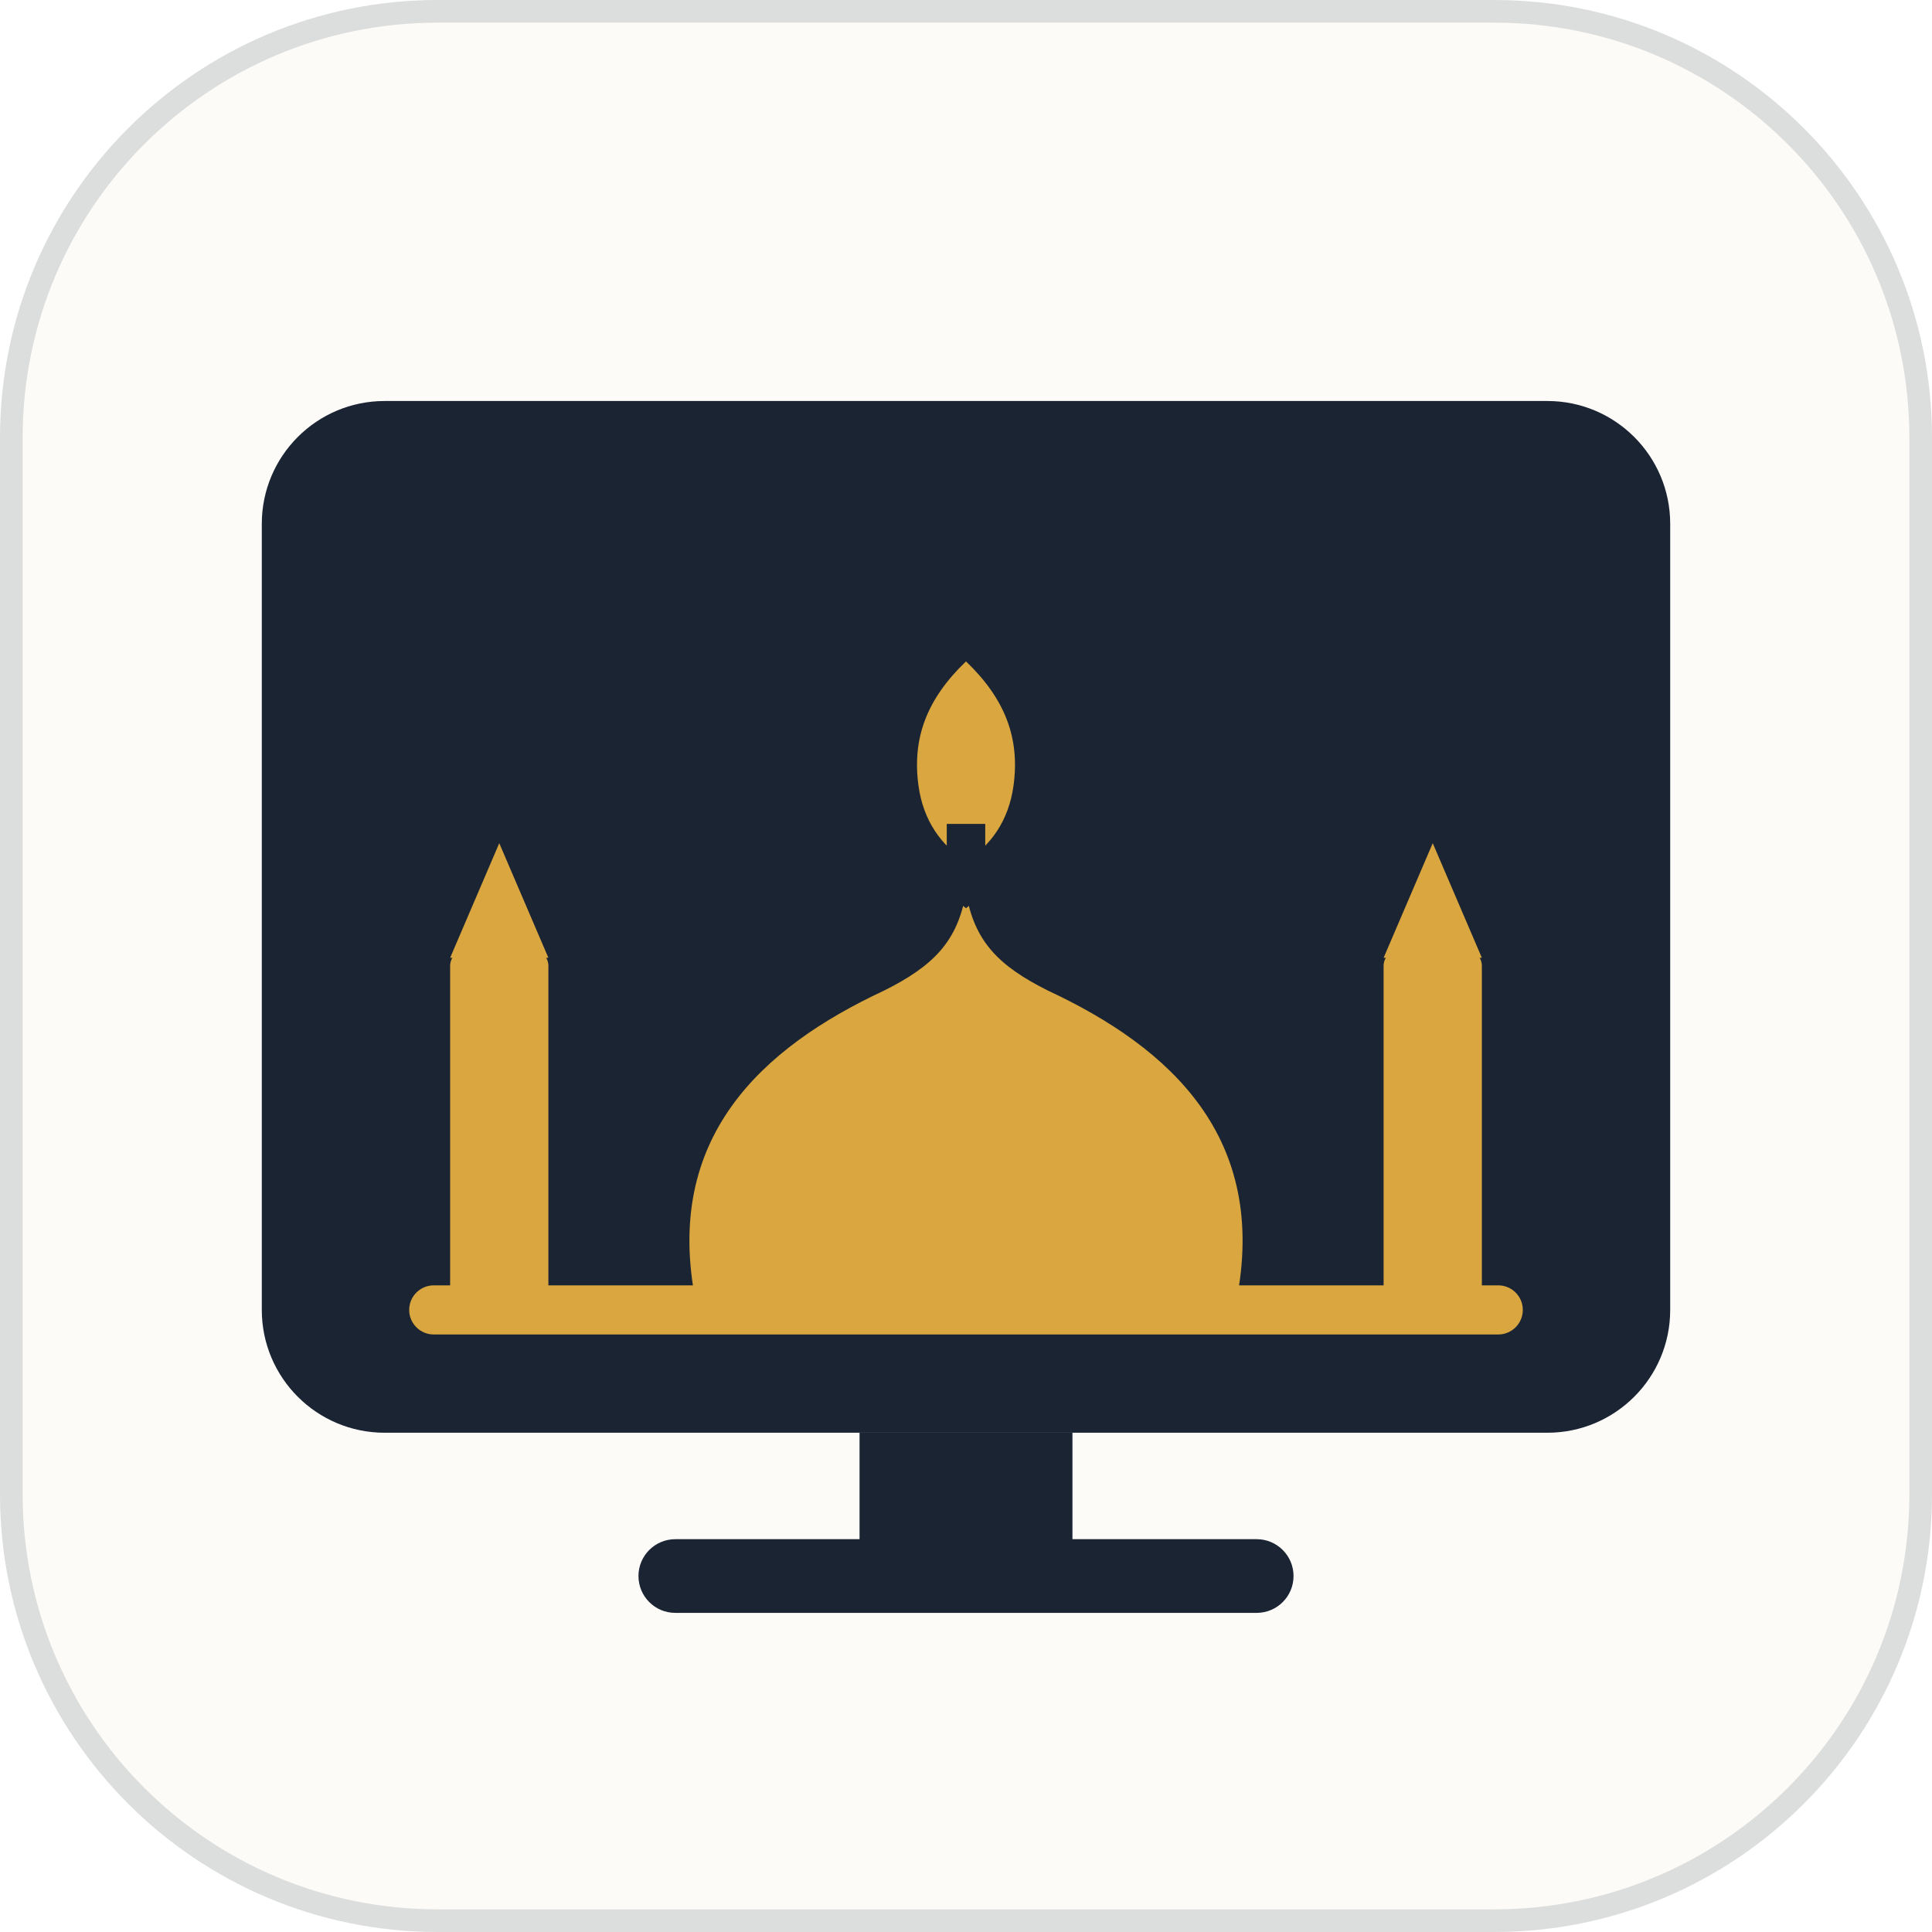
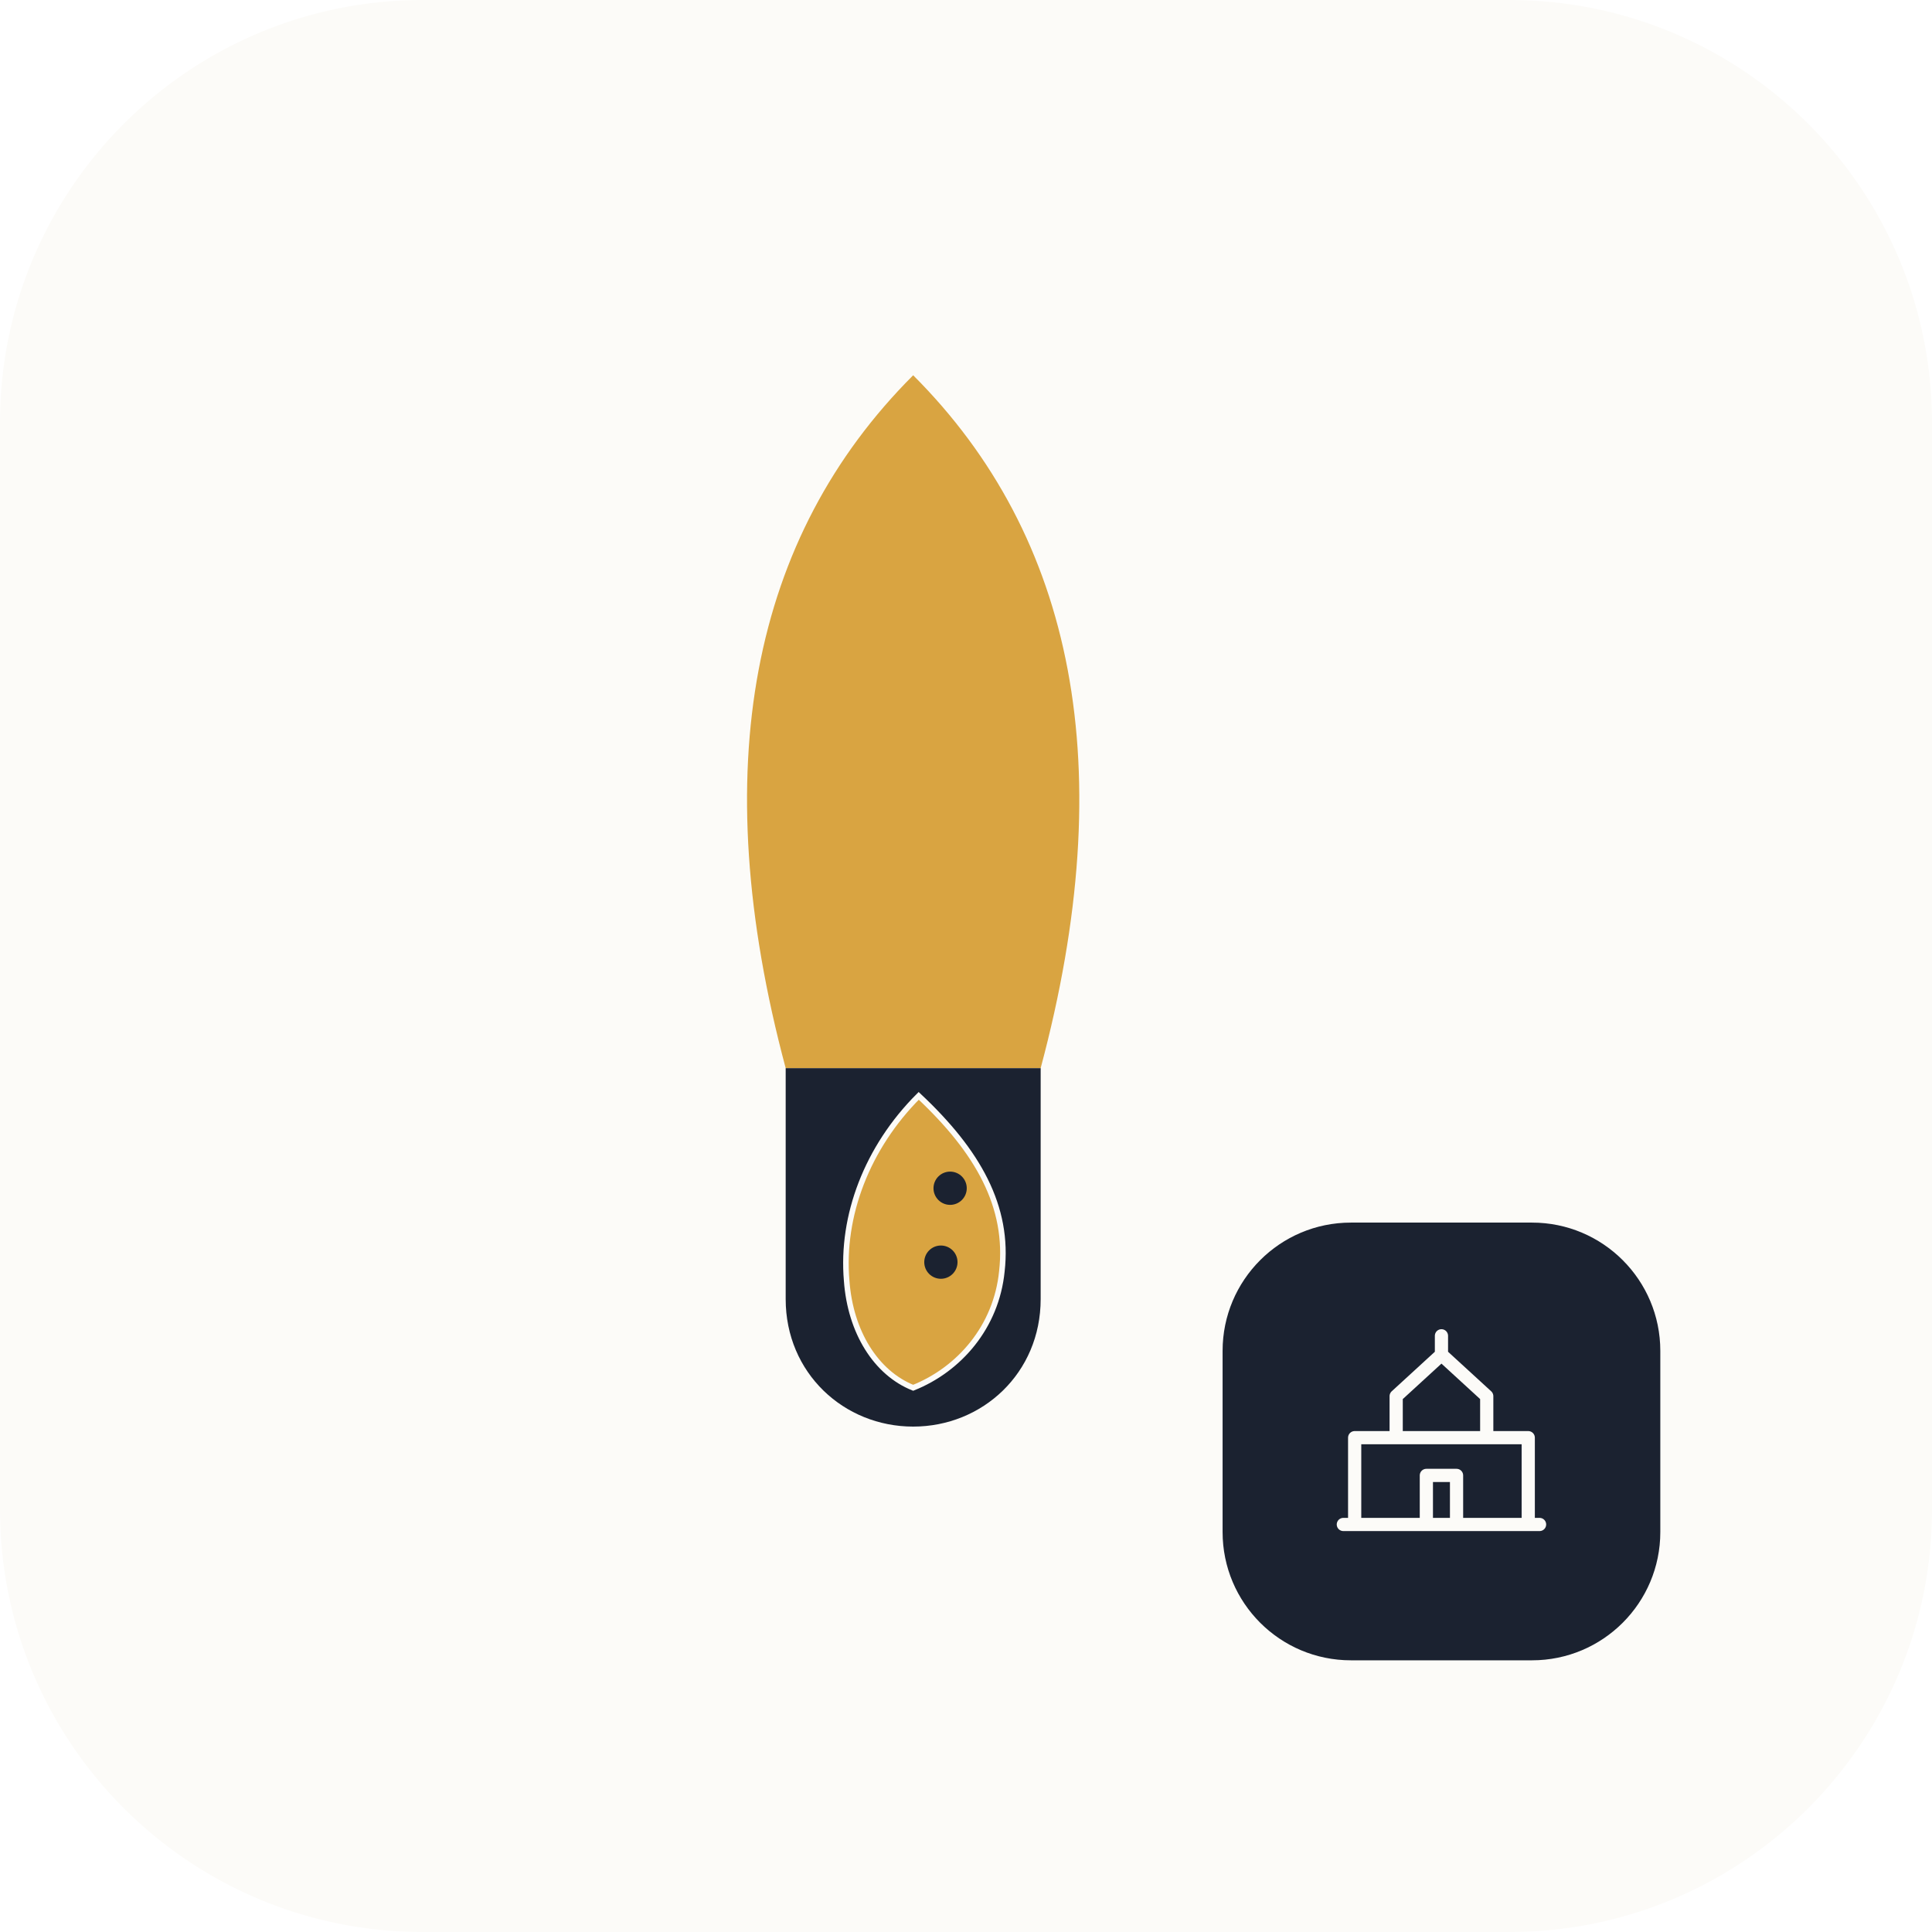
- <svg xmlns="http://www.w3.org/2000/svg" viewBox="0 0 512 512">
-   <rect width="512" height="512" rx="116" fill="#FCFBF8" />
-   <rect x="3" y="3" width="506" height="506" rx="113" fill="none" stroke="#1B2433" stroke-opacity=".14" stroke-width="6" />
-   <g transform="translate(256 256) scale(1.085) translate(-256 -256)">
-     <rect x="84" y="118" width="344" height="252" rx="30" fill="#1B2433" />
-     <path d="M190 338 C182 298 206 276 236 262 C248 256 254 250 256 238 C258 250 264 256 276 262 C306 276 330 298 322 338 Z" fill="#D9A63F" />
-     <rect x="130" y="252" width="24" height="86" rx="4" fill="#D9A63F" />
-     <path d="M130 254 L142 226 L154 254 Z" fill="#D9A63F" />
-     <rect x="358" y="252" width="24" height="86" rx="4" fill="#D9A63F" />
-     <path d="M358 254 L370 226 L382 254 Z" fill="#D9A63F" />
-     <rect x="120" y="334" width="272" height="12" rx="6" fill="#D9A63F" />
-     <g transform="translate(256 206) scale(0.2)">
-       <path d="M0,-122 C-48,-76 -66,-28 -58,30 C-52,73 -30,103 0,122 C30,103 52,73 58,30 C66,-28 48,-76 0,-122 Z" fill="#D9A63F" />
-       <path d="M-20,80 L20,80 L20,126 C20,151 9,168 0,175 C-9,168 -20,151 -20,126 Z" fill="#1B2433" stroke="#1B2433" stroke-width="7" />
-       <circle cx="0" cy="118" r="8" fill="#1B2433" />
-       <circle cx="0" cy="143" r="8" fill="#1B2433" />
-     </g>
-     <rect x="230" y="370" width="52" height="30" fill="#1B2433" />
-     <rect x="176" y="396" width="160" height="18" rx="9" fill="#1B2433" />
+ <svg xmlns="http://www.w3.org/2000/svg" viewBox="0 0 512 512" role="img" aria-label="Irsyads masjidku">
+   <rect width="512" height="512" rx="112" fill="#FCFBF8" />
+   <svg x="100" y="64" width="284" height="350" viewBox="110 95 580 580">
+     <path fill="#D9A441" d="M400 100C487.5 187.5 512.5 312.5 469 475L331 475C287.5 312.5 312.5 187.5 400 100Z" />
+     <path fill="#1B2230" d="M331 475L469 475L469 600C469 640 437.5 669 400 669C362.5 669 331 640 331 600Z" />
+     <path fill="#D9A441" stroke="#FCFBF8" stroke-width="3" d="M403 490C435 520 452 550 448 585C445 615 425 638 400 648C380 640 366 618 364 590C361 555 375 518 403 490Z" />
+     <circle cx="420" cy="540" r="9" fill="#1B2230" />
+     <circle cx="415" cy="580" r="9" fill="#1B2230" />
+   </svg>
+   <rect x="324" y="324" width="116" height="116" rx="34" fill="#1B2230" />
+   <g transform="translate(350 350)" fill="none" stroke="#FCFBF8" stroke-width="3.5" stroke-linecap="round" stroke-linejoin="round">
+     <path d="M9 54V31h46v23M20 31V20l12-11 12 11v11M6 54h52M28 54V41h8v13M32 4v5" />
  </g>
</svg>
